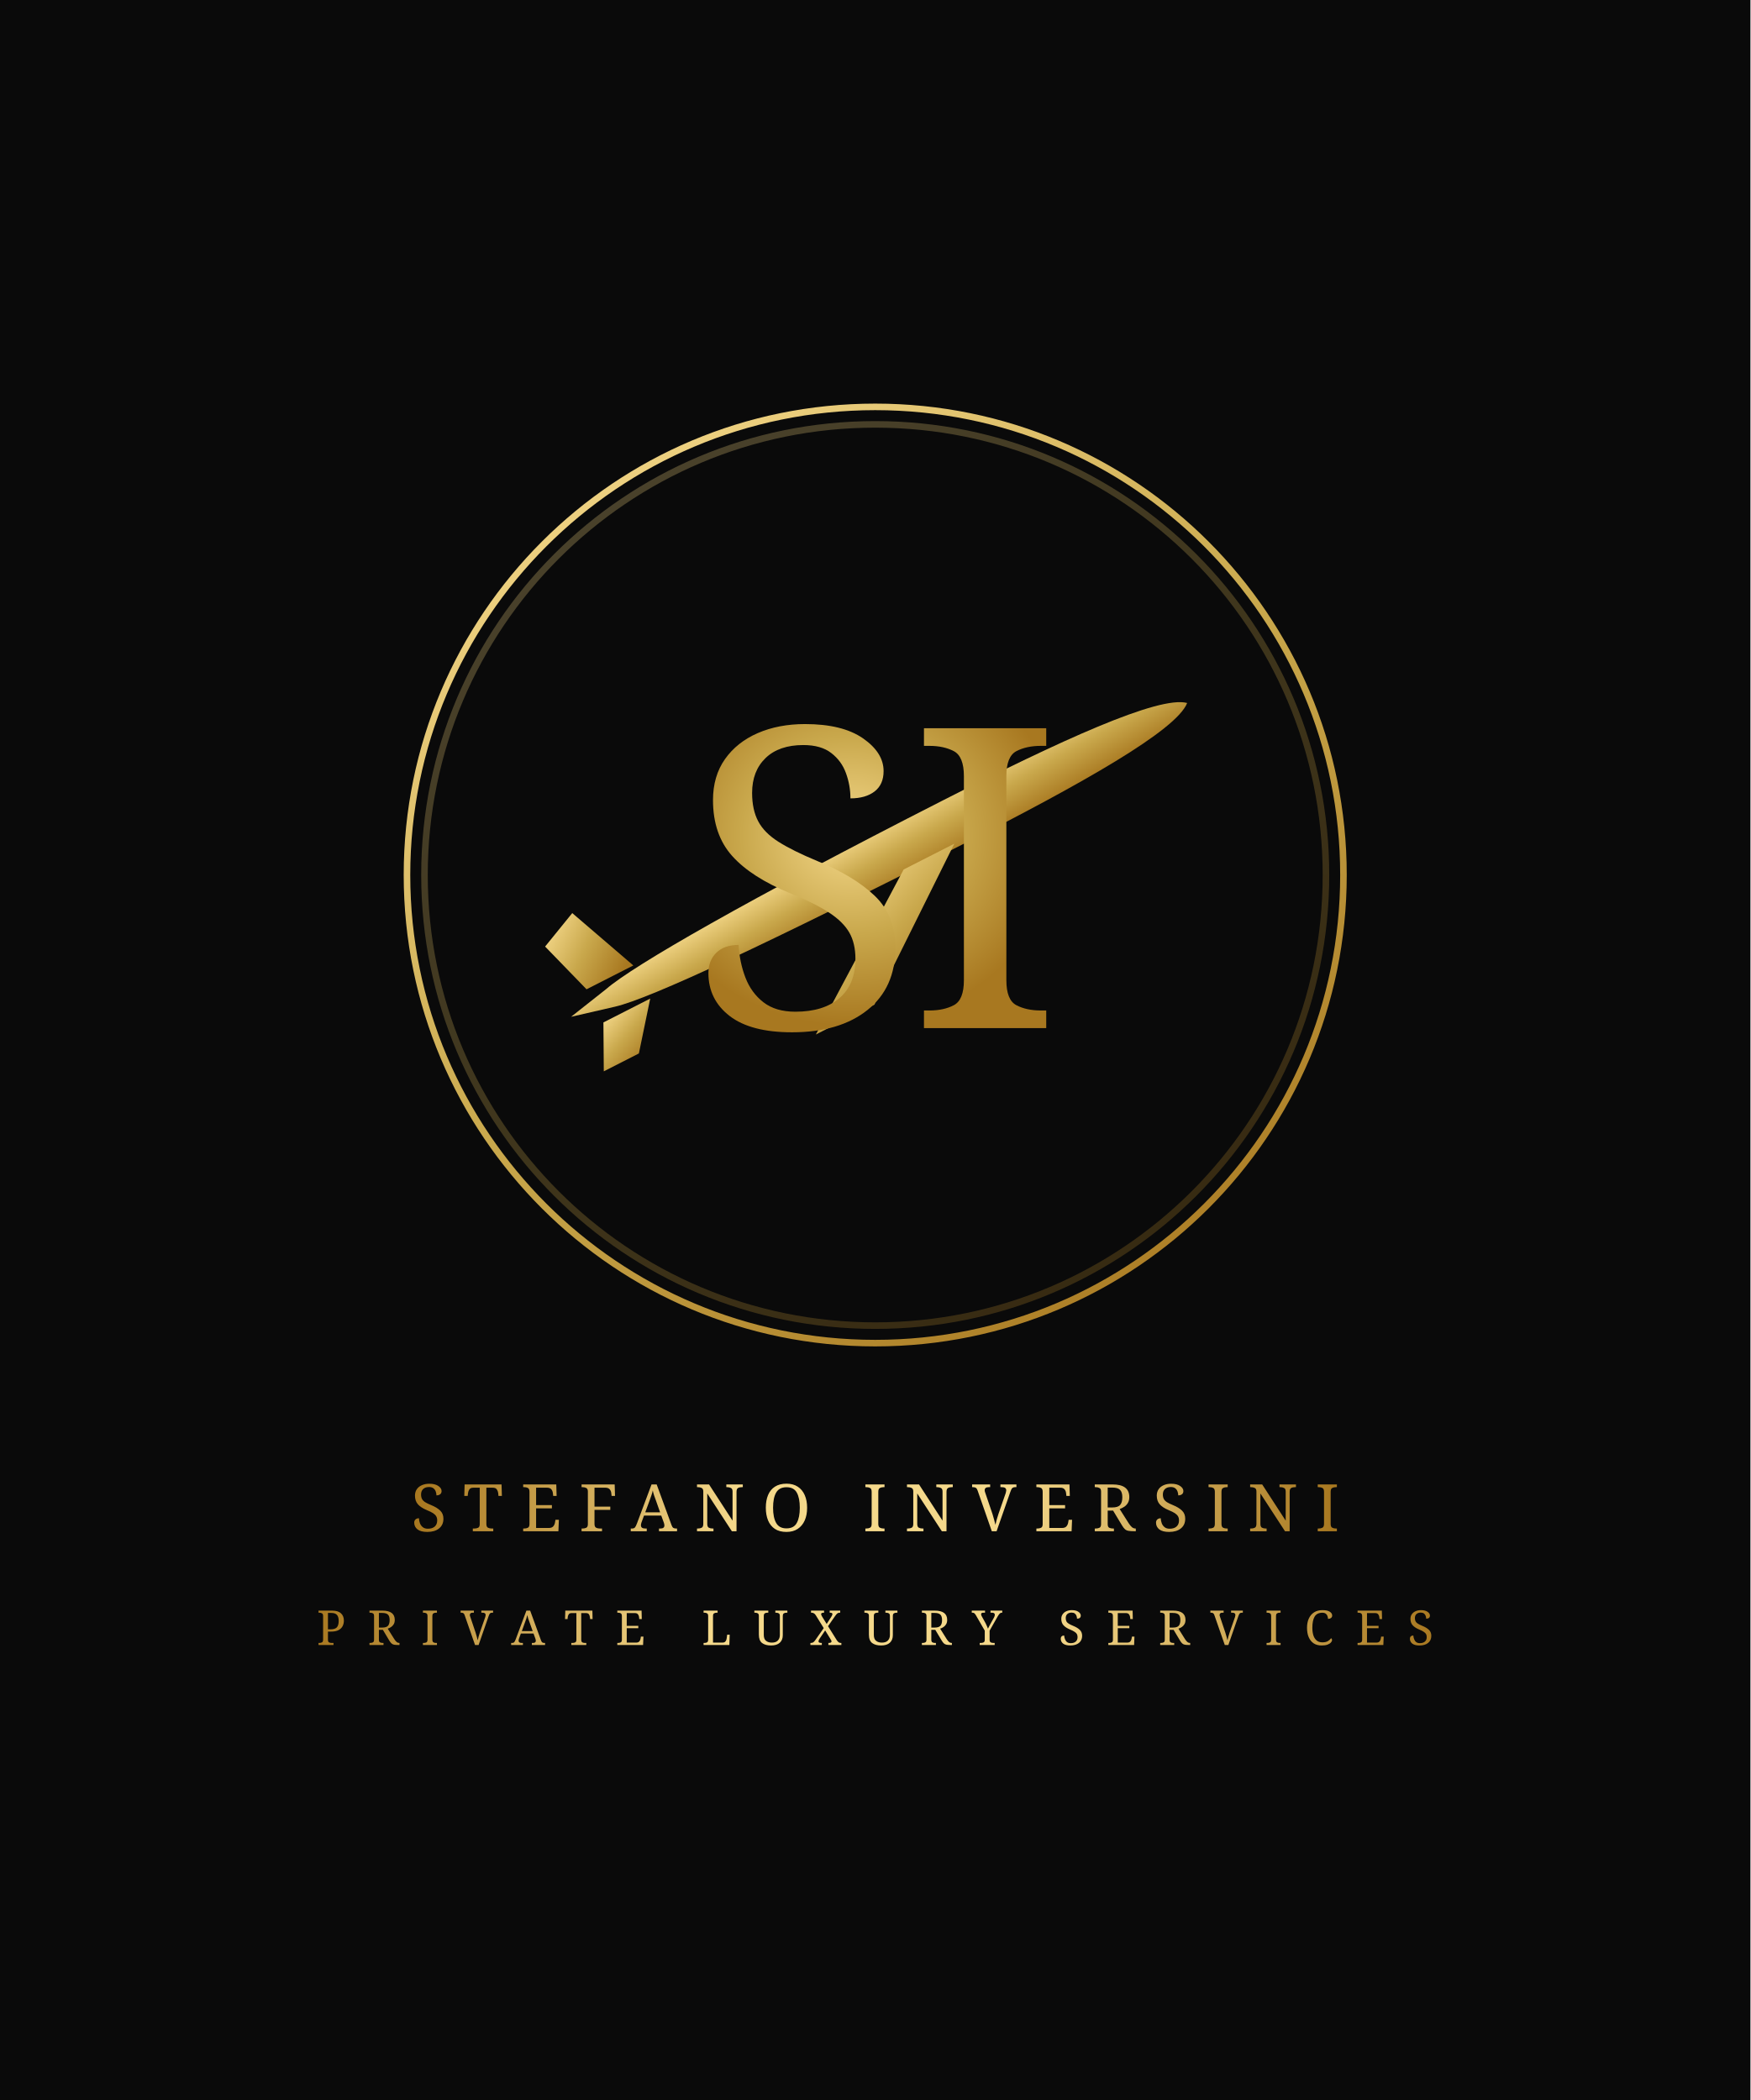
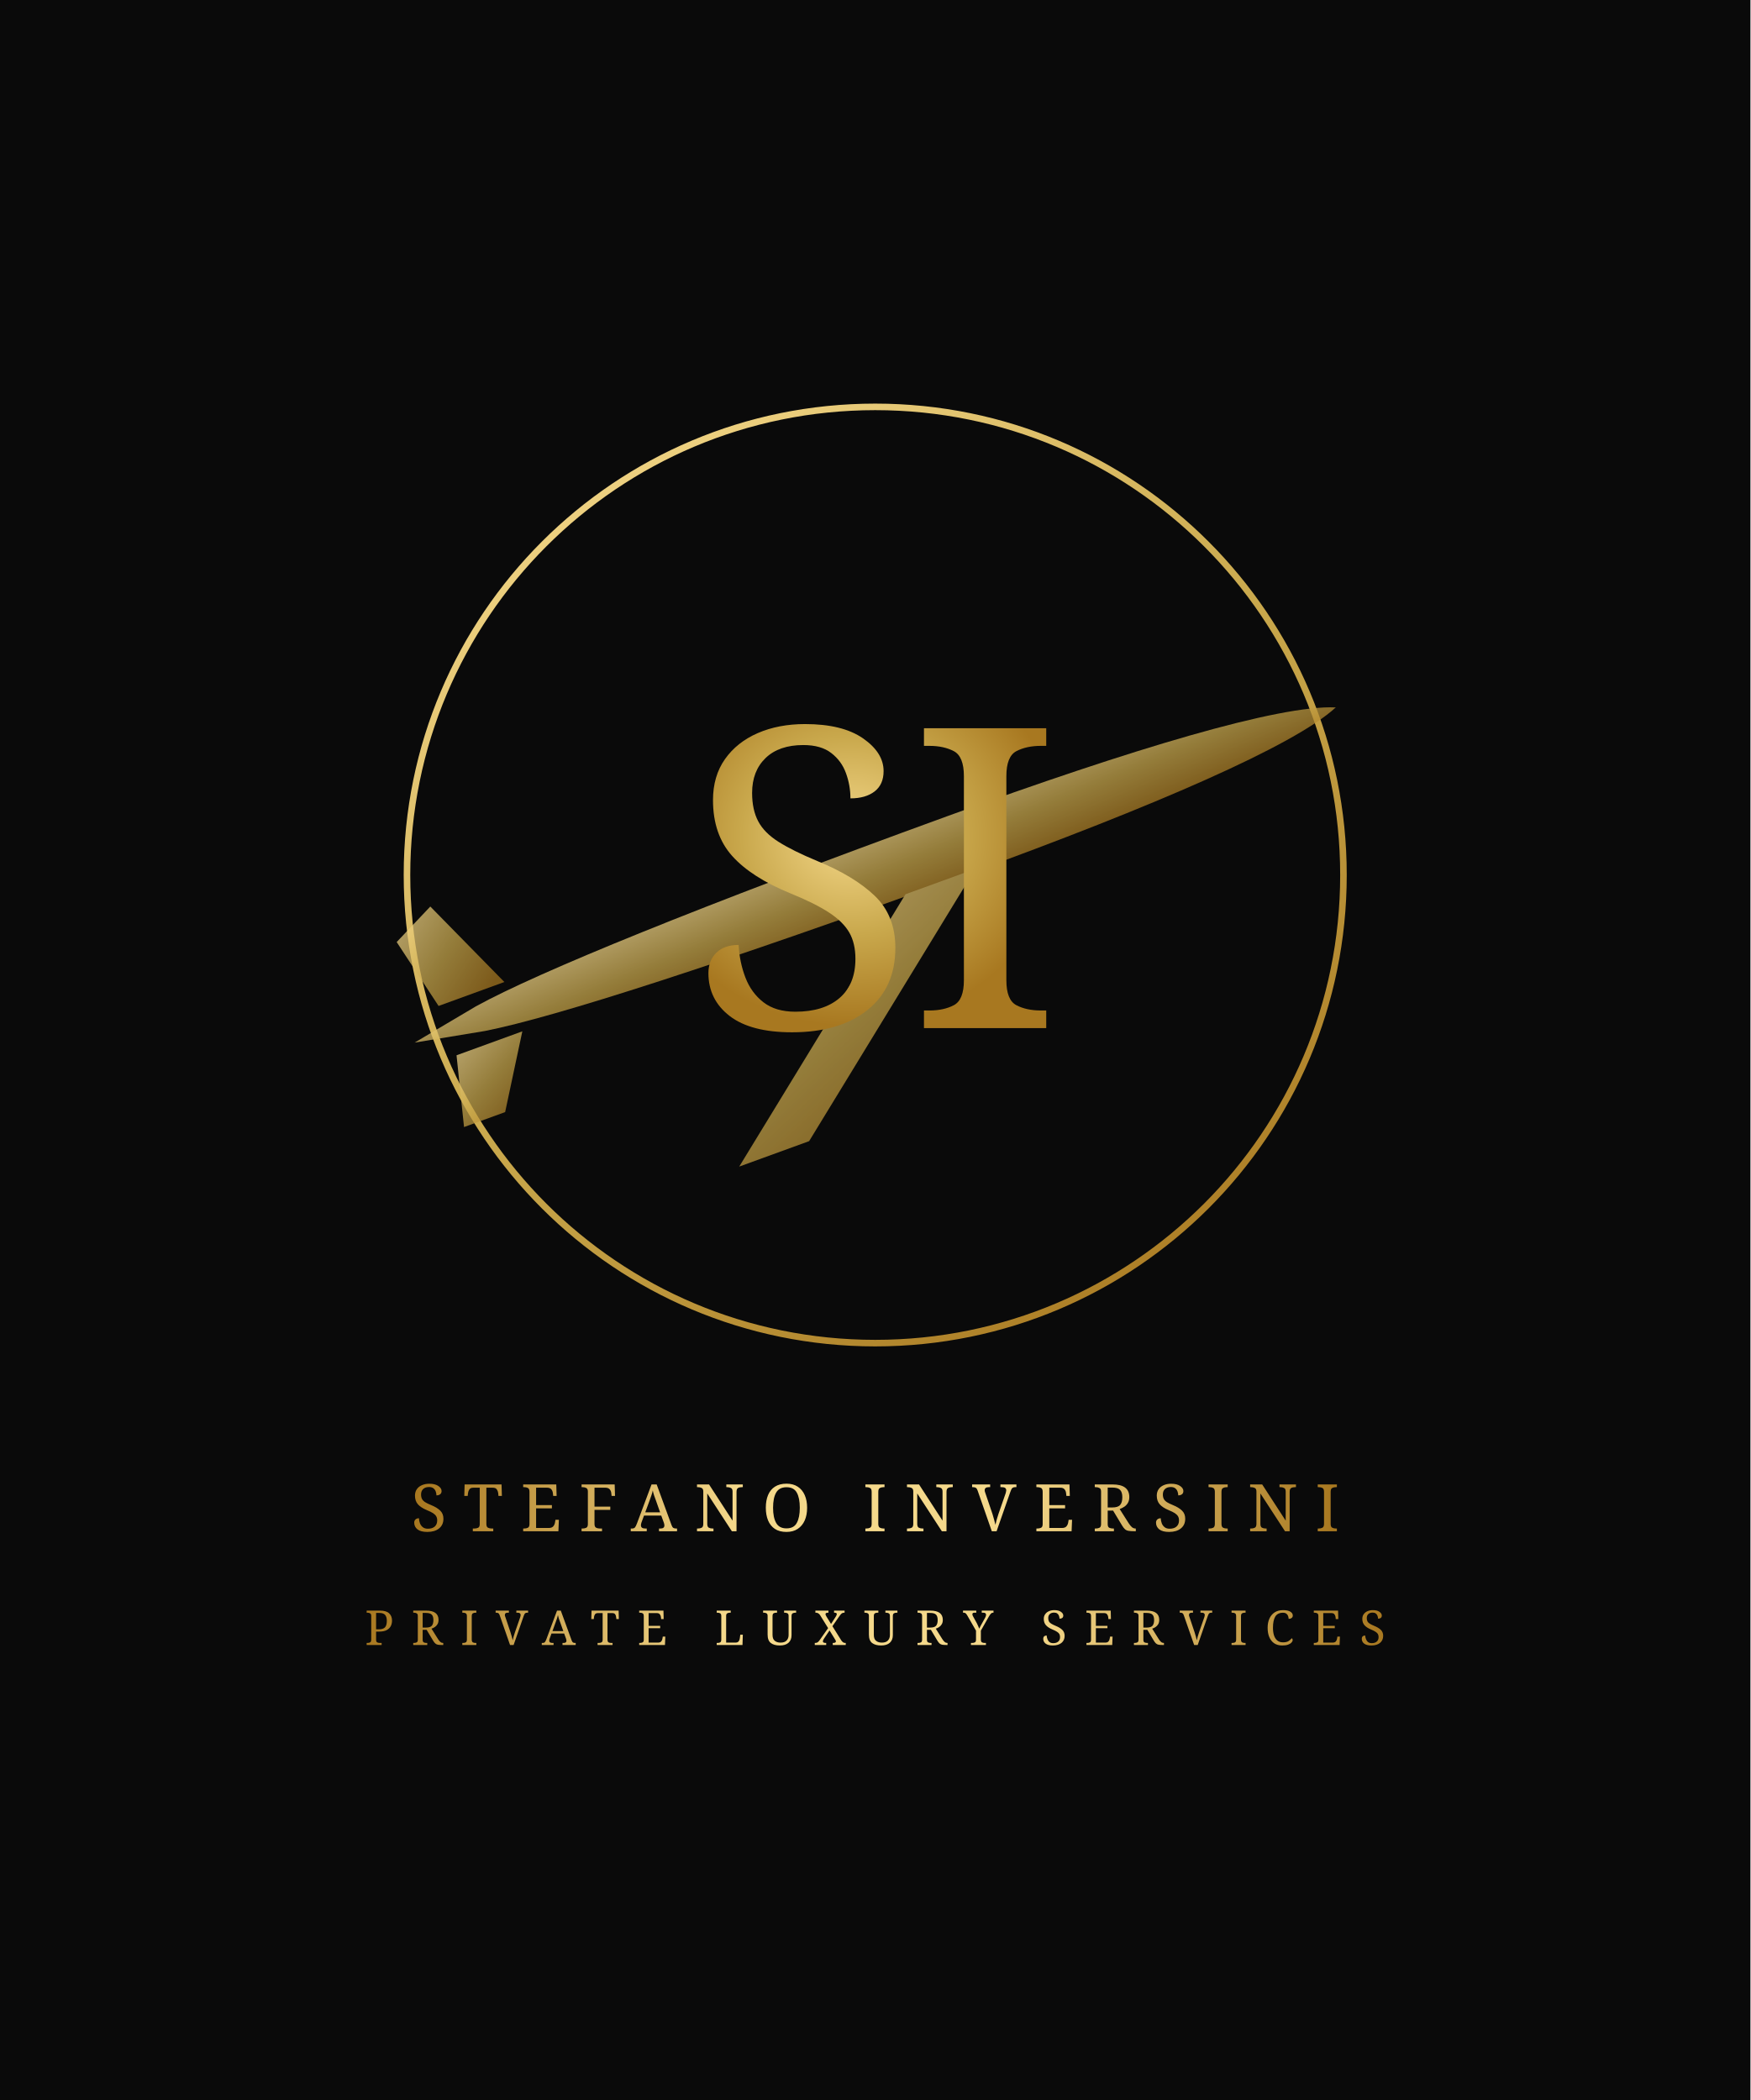
<svg xmlns="http://www.w3.org/2000/svg" viewBox="0 0 400 480" width="400" height="480">
  <defs>
    <linearGradient id="gDiag" x1="15%" y1="0%" x2="85%" y2="100%">
      <stop offset="0%" stop-color="#F5D98B" />
      <stop offset="50%" stop-color="#C9A84C" />
      <stop offset="100%" stop-color="#A87820" />
    </linearGradient>
    <linearGradient id="gHorz" x1="0%" y1="0%" x2="100%" y2="0%">
      <stop offset="0%" stop-color="#A87820" />
      <stop offset="35%" stop-color="#F5D98B" />
      <stop offset="65%" stop-color="#F5D98B" />
      <stop offset="100%" stop-color="#A87820" />
    </linearGradient>
    <radialGradient id="gRad" cx="42%" cy="36%" r="62%">
      <stop offset="0%" stop-color="#F5D98B" />
      <stop offset="52%" stop-color="#C9A84C" />
      <stop offset="100%" stop-color="#A87820" />
    </radialGradient>
  </defs>
  <rect width="400" height="480" fill="#0A0A0A" />
  <circle cx="200" cy="200" r="107" fill="none" stroke="url(#gDiag)" stroke-width="1.5" />
-   <circle cx="200" cy="200" r="103" fill="none" stroke="url(#gDiag)" stroke-width="1.5" opacity="0.28" />
-   <g transform="translate(200,197) rotate(-27)" fill="url(#gDiag)">
-     <path d="M 80,0 C 75,-4.5 50,-5.5 20,-5.5 C -30,-5.5 -60,-4 -68,-2 L -78,0 L -68,2.5 C -60,4.5 -30,5.5 20,5.5 C 50,5.5 75,4.5 80,0 Z" />
-     <path d="M 18,4.5 L -15,29 L -30,29 L 5,4.5 Z" />
-     <path d="M -60,-4 L -67,-21 L -76,-17 L -72,-4 Z" />
-     <path d="M -60,4.5 L -68,14.5 L -77,14.5 L -72,4.5 Z" />
+   <g transform="translate(200,200) rotate(-20)" fill="url(#gDiag)" opacity="0.72">
+     <path d="M 112,0 C 100,-5 65,-7 20,-7 C -40,-7 -80,-5.5 -96,-3 L -112,0 L -96,3 C -80,5.5 -40,7 20,7 C 65,7 100,5 112,0 Z" />
+     <path d="M 22,6.5 L -35,52 L -52,52 L 5,6.5 Z" />
+     <path d="M -88,-6 L -98,-28 L -108,-23 L -104,-6 Z" />
+     <path d="M -88,6 L -98,22 L -108,22 L -104,6 Z" />
  </g>
  <text x="200" y="235" font-family="Didot, 'Bodoni MT', 'Playfair Display', Georgia, serif" font-size="96" font-weight="400" text-anchor="middle" fill="url(#gRad)" letter-spacing="-2">SI</text>
  <line x1="90" y1="326" x2="310" y2="326" stroke="url(#gHorz)" stroke-width="1.5" opacity="0.45" />
  <text x="200" y="350" font-family="Didot, 'Bodoni MT', 'Playfair Display', Georgia, serif" font-size="15" font-weight="400" text-anchor="middle" fill="url(#gHorz)" letter-spacing="4">STEFANO INVERSINI</text>
-   <line x1="26" y1="372" x2="72" y2="372" stroke="url(#gHorz)" stroke-width="1.5" />
-   <text x="200" y="376" font-family="Didot, 'Bodoni MT', 'Playfair Display', Georgia, serif" font-size="11" font-weight="300" text-anchor="middle" fill="url(#gHorz)" letter-spacing="5">PRIVATE LUXURY SERVICES</text>
-   <line x1="328" y1="372" x2="374" y2="372" stroke="url(#gHorz)" stroke-width="1.5" />
+   <line x1="12" y1="372" x2="78" y2="372" stroke="url(#gHorz)" stroke-width="1.5" />
+   <text x="200" y="376" font-family="Didot, 'Bodoni MT', 'Playfair Display', Georgia, serif" font-size="11" font-weight="300" text-anchor="middle" fill="url(#gHorz)" letter-spacing="4">PRIVATE LUXURY SERVICES</text>
+   <line x1="322" y1="372" x2="388" y2="372" stroke="url(#gHorz)" stroke-width="1.5" />
</svg>
